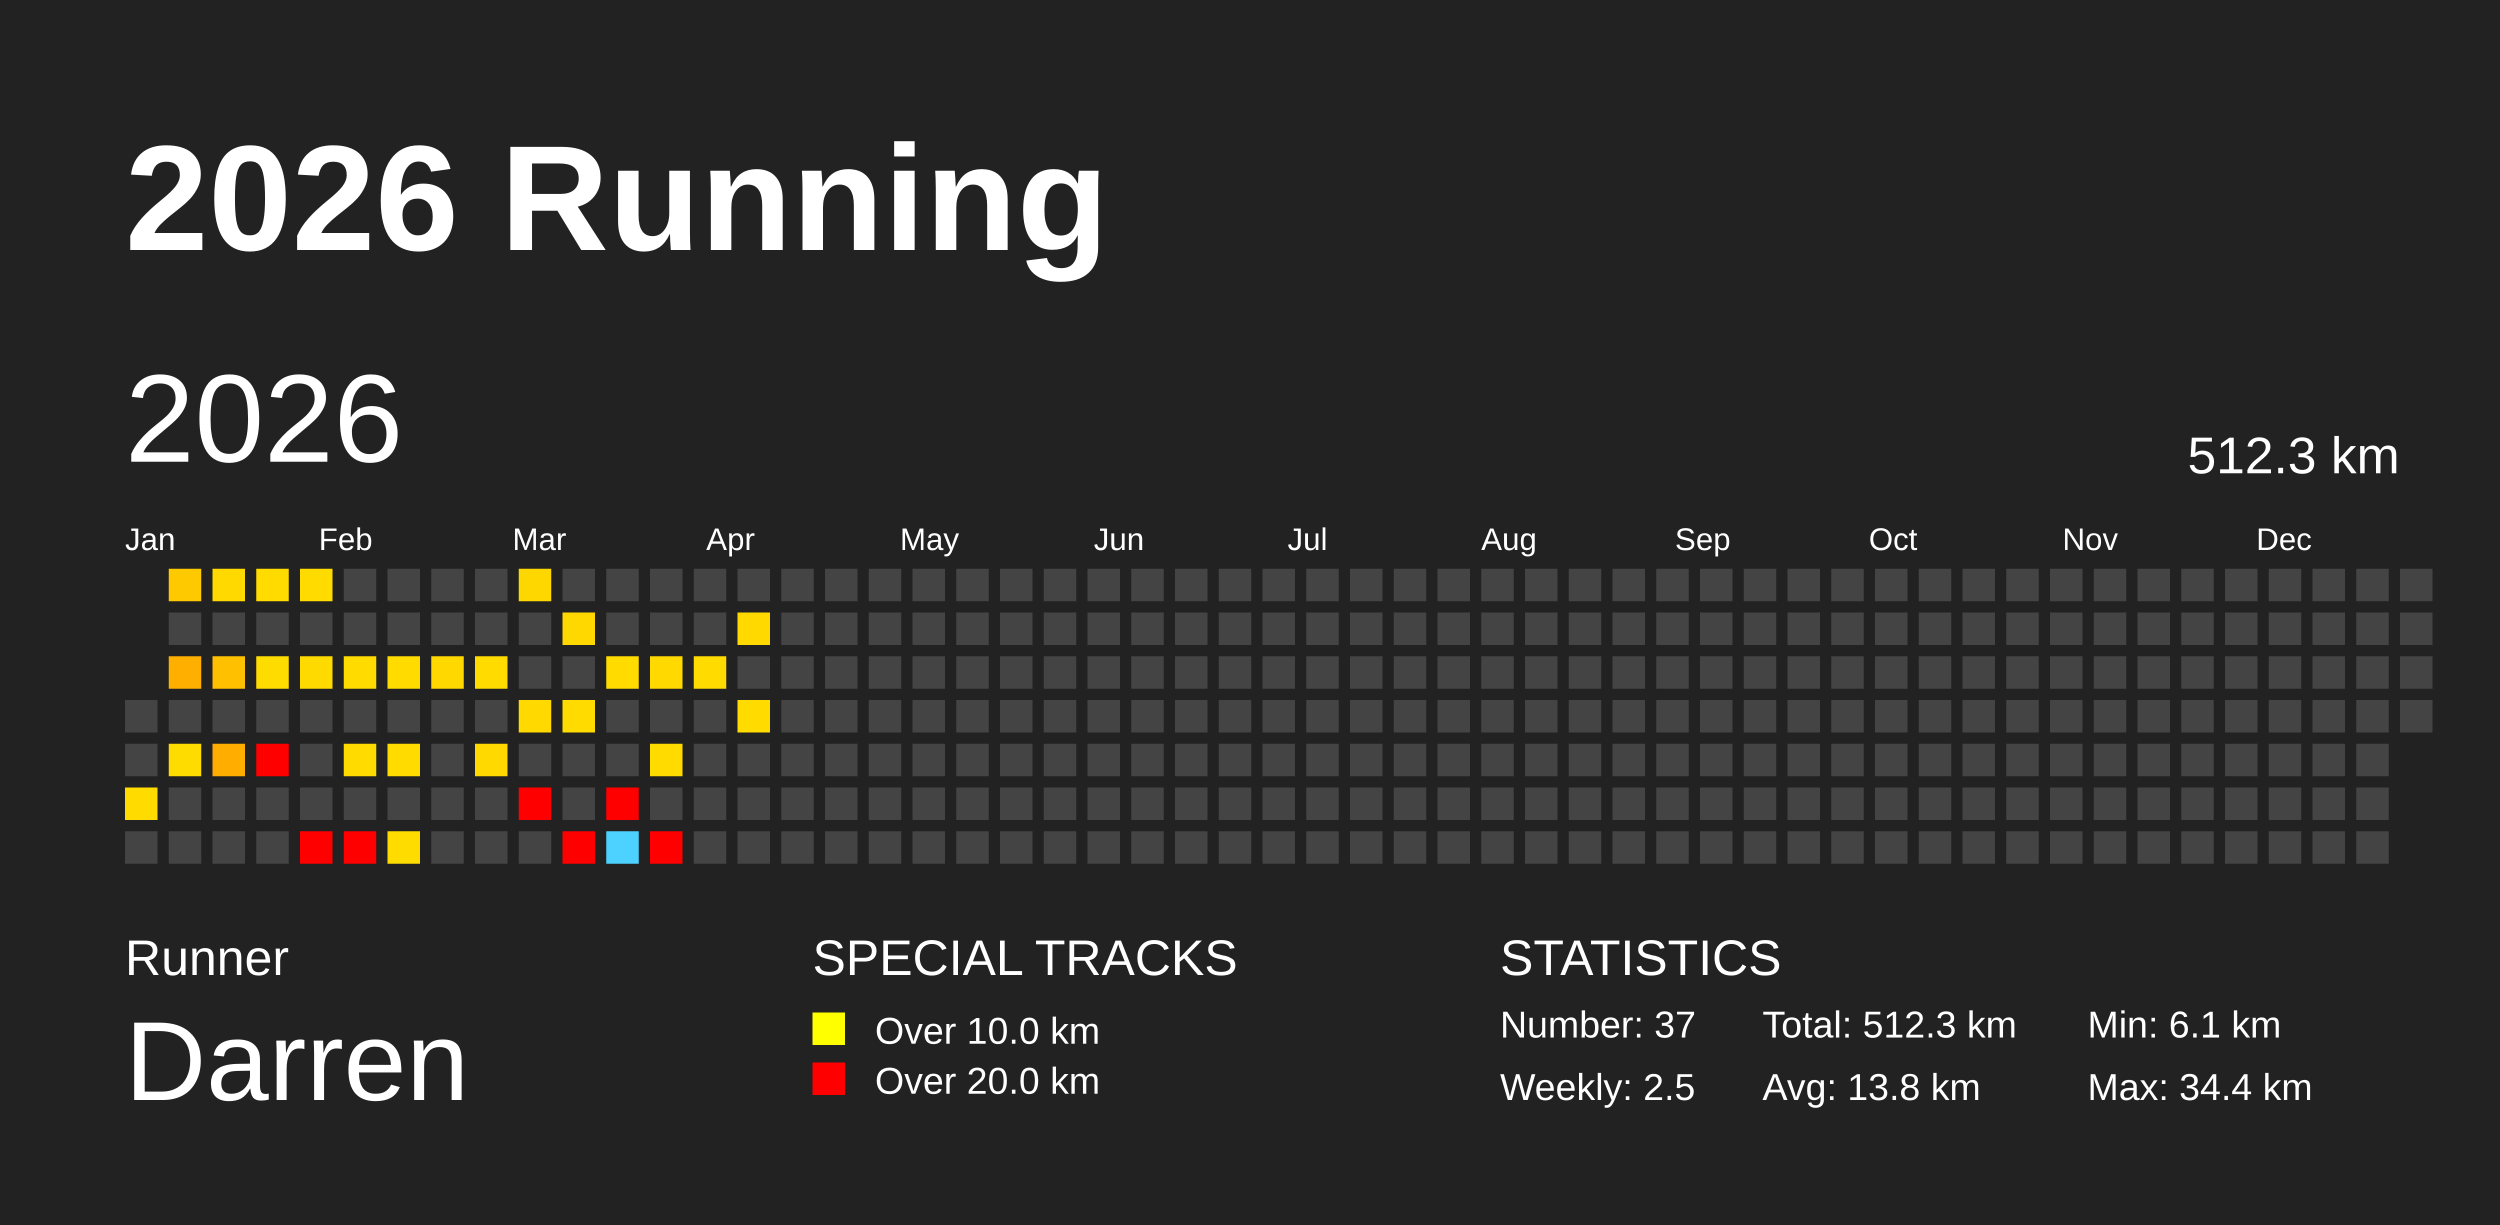
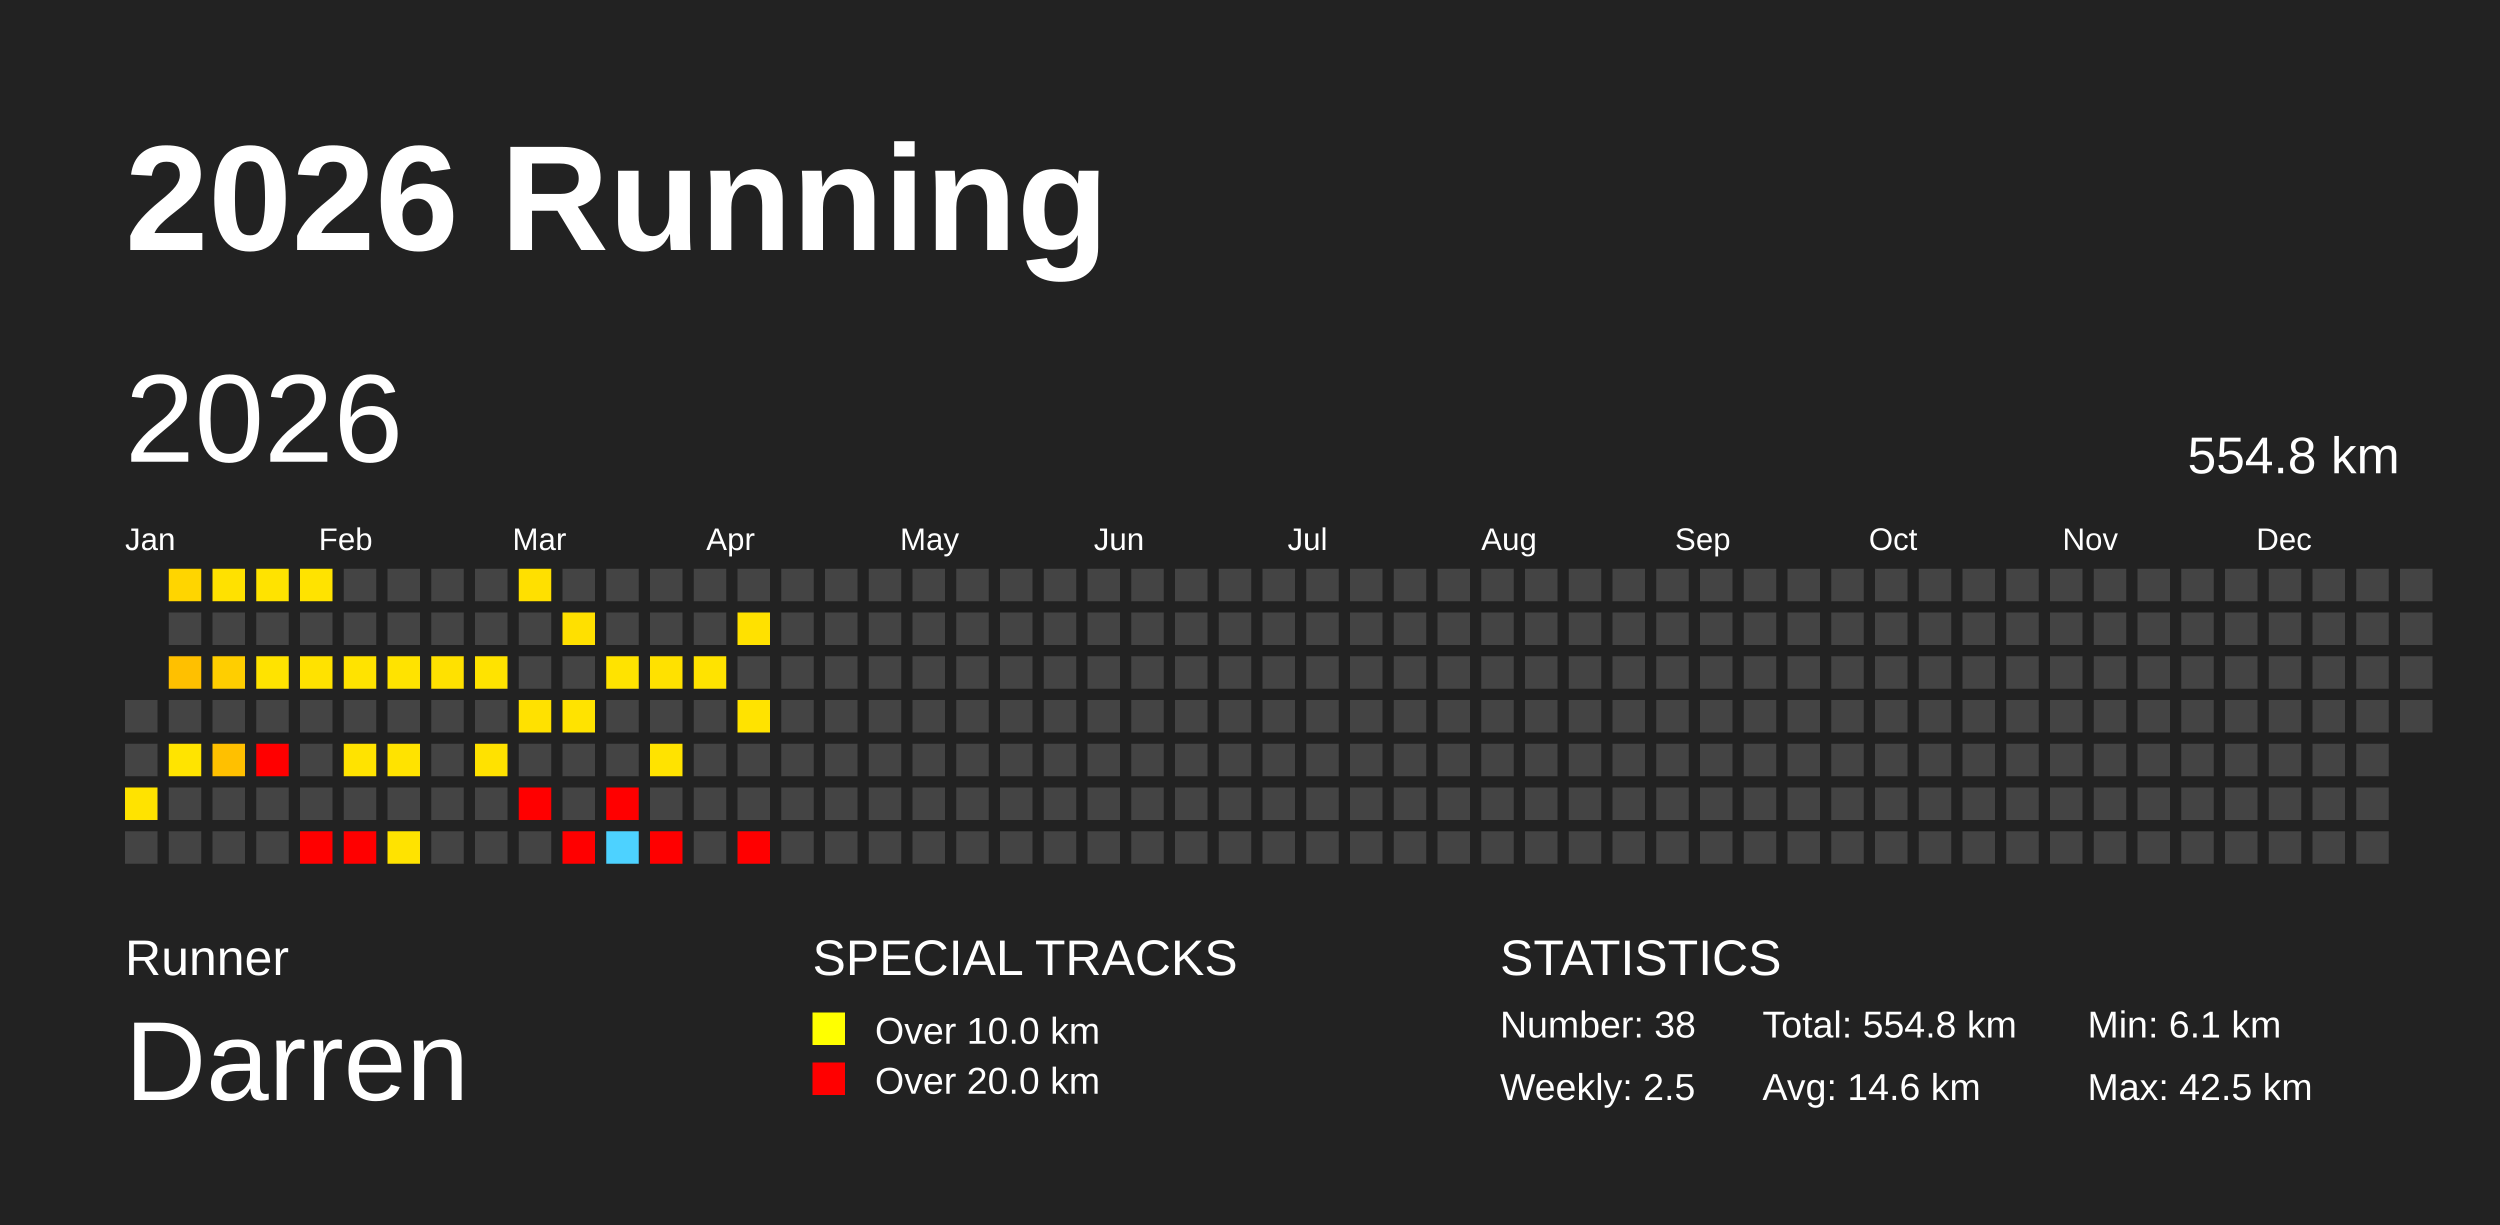
<svg xmlns="http://www.w3.org/2000/svg" baseProfile="full" height="98mm" version="1.1" viewBox="0,0,200,98" width="200mm">
  <defs />
  <rect fill="#222222" height="98" width="200" x="0" y="0" />
  <text fill="#FFFFFF" style="font-size:12px; font-family:Arial; font-weight:bold;" x="10" y="20">2026 Running</text>
  <text fill="#FFFFFF" style="font-size:4px; font-family:Arial" x="10" y="78">Runner</text>
  <text fill="#FFFFFF" style="font-size:9px; font-family:Arial" x="10" y="88">Darren</text>
  <text fill="#FFFFFF" style="font-size:4px; font-family:Arial" x="65" y="78">SPECIAL TRACKS</text>
  <rect fill="yellow" height="2.6" width="2.6" x="65" y="81" />
  <text fill="#FFFFFF" style="font-size:3px; font-family:Arial" x="70" y="83.5">Over 10.0 km</text>
  <rect fill="red" height="2.6" width="2.6" x="65" y="85" />
  <text fill="#FFFFFF" style="font-size:3px; font-family:Arial" x="70" y="87.5">Over 20.0 km</text>
  <text fill="#FFFFFF" style="font-size:4px; font-family:Arial" x="120" y="78">STATISTICS</text>
-   <text fill="#FFFFFF" style="font-size:3px; font-family:Arial" x="120" y="83">Number: 37</text>
+   <text fill="#FFFFFF" style="font-size:3px; font-family:Arial" x="120" y="83">Number: 38</text>
  <text fill="#FFFFFF" style="font-size:3px; font-family:Arial" x="120" y="88">Weekly: 2.5</text>
-   <text fill="#FFFFFF" style="font-size:3px; font-family:Arial" x="141" y="83">Total: 512.3 km</text>
-   <text fill="#FFFFFF" style="font-size:3px; font-family:Arial" x="141" y="88">Avg: 13.8 km</text>
+   <text fill="#FFFFFF" style="font-size:3px; font-family:Arial" x="141" y="83">Total: 554.8 km</text>
+   <text fill="#FFFFFF" style="font-size:3px; font-family:Arial" x="141" y="88">Avg: 14.6 km</text>
  <text fill="#FFFFFF" style="font-size:3px; font-family:Arial" x="167" y="83">Min: 6.1 km</text>
-   <text fill="#FFFFFF" style="font-size:3px; font-family:Arial" x="167" y="88">Max: 34.4 km</text>
+   <text fill="#FFFFFF" style="font-size:3px; font-family:Arial" x="167" y="88">Max: 42.5 km</text>
  <text dominant-baseline="hanging" fill="#FFFFFF" style="font-size:10.0px; font-family:Arial;" x="10" y="30">2026</text>
-   <text dominant-baseline="hanging" fill="#FFFFFF" style="font-size:4.125px; font-family:Arial;" x="175" y="35">512.3 km</text>
+   <text dominant-baseline="hanging" fill="#FFFFFF" style="font-size:4.125px; font-family:Arial;" x="175" y="35">554.8 km</text>
  <text fill="#FFFFFF" style="font-size:2.5px; font-family:Arial" x="10.0" y="44">Jan</text>
  <text fill="#FFFFFF" style="font-size:2.5px; font-family:Arial" x="25.5" y="44">Feb</text>
  <text fill="#FFFFFF" style="font-size:2.5px; font-family:Arial" x="41.0" y="44">Mar</text>
  <text fill="#FFFFFF" style="font-size:2.5px; font-family:Arial" x="56.5" y="44">Apr</text>
  <text fill="#FFFFFF" style="font-size:2.5px; font-family:Arial" x="72.0" y="44">May</text>
  <text fill="#FFFFFF" style="font-size:2.5px; font-family:Arial" x="87.5" y="44">Jun</text>
  <text fill="#FFFFFF" style="font-size:2.5px; font-family:Arial" x="103.0" y="44">Jul</text>
  <text fill="#FFFFFF" style="font-size:2.5px; font-family:Arial" x="118.5" y="44">Aug</text>
  <text fill="#FFFFFF" style="font-size:2.5px; font-family:Arial" x="134.0" y="44">Sep</text>
  <text fill="#FFFFFF" style="font-size:2.5px; font-family:Arial" x="149.5" y="44">Oct</text>
  <text fill="#FFFFFF" style="font-size:2.5px; font-family:Arial" x="165.0" y="44">Nov</text>
  <text fill="#FFFFFF" style="font-size:2.5px; font-family:Arial" x="180.5" y="44">Dec</text>
  <rect fill="#444444" height="2.6" width="2.6" x="10.0" y="56.0" />
  <rect fill="#444444" height="2.6" width="2.6" x="10.0" y="59.5" />
-   <rect fill="#ffdb00" height="2.6" width="2.6" x="10.0" y="63.0" />
+   <rect fill="#ffe300" height="2.6" width="2.6" x="10.0" y="63.0" />
  <rect fill="#444444" height="2.6" width="2.6" x="10.0" y="66.5" />
-   <rect fill="#ffc900" height="2.6" width="2.6" x="13.5" y="45.5" />
+   <rect fill="#ffd500" height="2.6" width="2.6" x="13.5" y="45.5" />
  <rect fill="#444444" height="2.6" width="2.6" x="13.5" y="49.0" />
-   <rect fill="#ffaf00" height="2.6" width="2.6" x="13.5" y="52.5" />
+   <rect fill="#ffc000" height="2.6" width="2.6" x="13.5" y="52.5" />
  <rect fill="#444444" height="2.6" width="2.6" x="13.5" y="56.0" />
-   <rect fill="#ffdc00" height="2.6" width="2.6" x="13.5" y="59.5" />
+   <rect fill="#ffe400" height="2.6" width="2.6" x="13.5" y="59.5" />
  <rect fill="#444444" height="2.6" width="2.6" x="13.5" y="63.0" />
  <rect fill="#444444" height="2.6" width="2.6" x="13.5" y="66.5" />
-   <rect fill="#ffd900" height="2.6" width="2.6" x="17.0" y="45.5" />
+   <rect fill="#ffe100" height="2.6" width="2.6" x="17.0" y="45.5" />
  <rect fill="#444444" height="2.6" width="2.6" x="17.0" y="49.0" />
-   <rect fill="#ffc000" height="2.6" width="2.6" x="17.0" y="52.5" />
+   <rect fill="#ffce00" height="2.6" width="2.6" x="17.0" y="52.5" />
  <rect fill="#444444" height="2.6" width="2.6" x="17.0" y="56.0" />
-   <rect fill="#ffae00" height="2.6" width="2.6" x="17.0" y="59.5" />
+   <rect fill="#ffc000" height="2.6" width="2.6" x="17.0" y="59.5" />
  <rect fill="#444444" height="2.6" width="2.6" x="17.0" y="63.0" />
  <rect fill="#444444" height="2.6" width="2.6" x="17.0" y="66.5" />
-   <rect fill="#ffdb00" height="2.6" width="2.6" x="20.5" y="45.5" />
+   <rect fill="#ffe300" height="2.6" width="2.6" x="20.5" y="45.5" />
  <rect fill="#444444" height="2.6" width="2.6" x="20.5" y="49.0" />
-   <rect fill="#ffdc00" height="2.6" width="2.6" x="20.5" y="52.5" />
+   <rect fill="#ffe300" height="2.6" width="2.6" x="20.5" y="52.5" />
  <rect fill="#444444" height="2.6" width="2.6" x="20.5" y="56.0" />
  <rect fill="red" height="2.6" width="2.6" x="20.5" y="59.5" />
  <rect fill="#444444" height="2.6" width="2.6" x="20.5" y="63.0" />
  <rect fill="#444444" height="2.6" width="2.6" x="20.5" y="66.5" />
-   <rect fill="#ffdb00" height="2.6" width="2.6" x="24.0" y="45.5" />
+   <rect fill="#ffe300" height="2.6" width="2.6" x="24.0" y="45.5" />
  <rect fill="#444444" height="2.6" width="2.6" x="24.0" y="49.0" />
-   <rect fill="#ffda00" height="2.6" width="2.6" x="24.0" y="52.5" />
+   <rect fill="#ffe200" height="2.6" width="2.6" x="24.0" y="52.5" />
  <rect fill="#444444" height="2.6" width="2.6" x="24.0" y="56.0" />
  <rect fill="#444444" height="2.6" width="2.6" x="24.0" y="59.5" />
  <rect fill="#444444" height="2.6" width="2.6" x="24.0" y="63.0" />
  <rect fill="red" height="2.6" width="2.6" x="24.0" y="66.5" />
  <rect fill="#444444" height="2.6" width="2.6" x="27.5" y="45.5" />
  <rect fill="#444444" height="2.6" width="2.6" x="27.5" y="49.0" />
-   <rect fill="#ffdb00" height="2.6" width="2.6" x="27.5" y="52.5" />
+   <rect fill="#ffe300" height="2.6" width="2.6" x="27.5" y="52.5" />
  <rect fill="#444444" height="2.6" width="2.6" x="27.5" y="56.0" />
-   <rect fill="#ffdb00" height="2.6" width="2.6" x="27.5" y="59.5" />
+   <rect fill="#ffe300" height="2.6" width="2.6" x="27.5" y="59.5" />
  <rect fill="#444444" height="2.6" width="2.6" x="27.5" y="63.0" />
  <rect fill="red" height="2.6" width="2.6" x="27.5" y="66.5" />
  <rect fill="#444444" height="2.6" width="2.6" x="31.0" y="45.5" />
  <rect fill="#444444" height="2.6" width="2.6" x="31.0" y="49.0" />
-   <rect fill="#ffdb00" height="2.6" width="2.6" x="31.0" y="52.5" />
+   <rect fill="#ffe300" height="2.6" width="2.6" x="31.0" y="52.5" />
  <rect fill="#444444" height="2.6" width="2.6" x="31.0" y="56.0" />
-   <rect fill="#ffdb00" height="2.6" width="2.6" x="31.0" y="59.5" />
+   <rect fill="#ffe300" height="2.6" width="2.6" x="31.0" y="59.5" />
  <rect fill="#444444" height="2.6" width="2.6" x="31.0" y="63.0" />
-   <rect fill="#ffdc00" height="2.6" width="2.6" x="31.0" y="66.5" />
+   <rect fill="#ffe300" height="2.6" width="2.6" x="31.0" y="66.5" />
  <rect fill="#444444" height="2.6" width="2.6" x="34.5" y="45.5" />
  <rect fill="#444444" height="2.6" width="2.6" x="34.5" y="49.0" />
-   <rect fill="#ffd800" height="2.6" width="2.6" x="34.5" y="52.5" />
+   <rect fill="#ffe100" height="2.6" width="2.6" x="34.5" y="52.5" />
  <rect fill="#444444" height="2.6" width="2.6" x="34.5" y="56.0" />
  <rect fill="#444444" height="2.6" width="2.6" x="34.5" y="59.5" />
  <rect fill="#444444" height="2.6" width="2.6" x="34.5" y="63.0" />
  <rect fill="#444444" height="2.6" width="2.6" x="34.5" y="66.5" />
  <rect fill="#444444" height="2.6" width="2.6" x="38.0" y="45.5" />
  <rect fill="#444444" height="2.6" width="2.6" x="38.0" y="49.0" />
-   <rect fill="#ffdb00" height="2.6" width="2.6" x="38.0" y="52.5" />
+   <rect fill="#ffe300" height="2.6" width="2.6" x="38.0" y="52.5" />
  <rect fill="#444444" height="2.6" width="2.6" x="38.0" y="56.0" />
-   <rect fill="#ffd900" height="2.6" width="2.6" x="38.0" y="59.5" />
+   <rect fill="#ffe200" height="2.6" width="2.6" x="38.0" y="59.5" />
  <rect fill="#444444" height="2.6" width="2.6" x="38.0" y="63.0" />
  <rect fill="#444444" height="2.6" width="2.6" x="38.0" y="66.5" />
-   <rect fill="#ffd700" height="2.6" width="2.6" x="41.5" y="45.5" />
+   <rect fill="#ffe000" height="2.6" width="2.6" x="41.5" y="45.5" />
  <rect fill="#444444" height="2.6" width="2.6" x="41.5" y="49.0" />
  <rect fill="#444444" height="2.6" width="2.6" x="41.5" y="52.5" />
-   <rect fill="#ffd900" height="2.6" width="2.6" x="41.5" y="56.0" />
+   <rect fill="#ffe100" height="2.6" width="2.6" x="41.5" y="56.0" />
  <rect fill="#444444" height="2.6" width="2.6" x="41.5" y="59.5" />
  <rect fill="red" height="2.6" width="2.6" x="41.5" y="63.0" />
  <rect fill="#444444" height="2.6" width="2.6" x="41.5" y="66.5" />
  <rect fill="#444444" height="2.6" width="2.6" x="45.0" y="45.5" />
-   <rect fill="#ffd800" height="2.6" width="2.6" x="45.0" y="49.0" />
+   <rect fill="#ffe000" height="2.6" width="2.6" x="45.0" y="49.0" />
  <rect fill="#444444" height="2.6" width="2.6" x="45.0" y="52.5" />
-   <rect fill="#ffdb00" height="2.6" width="2.6" x="45.0" y="56.0" />
+   <rect fill="#ffe300" height="2.6" width="2.6" x="45.0" y="56.0" />
  <rect fill="#444444" height="2.6" width="2.6" x="45.0" y="59.5" />
  <rect fill="#444444" height="2.6" width="2.6" x="45.0" y="63.0" />
  <rect fill="red" height="2.6" width="2.6" x="45.0" y="66.5" />
  <rect fill="#444444" height="2.6" width="2.6" x="48.5" y="45.5" />
  <rect fill="#444444" height="2.6" width="2.6" x="48.5" y="49.0" />
-   <rect fill="#ffdb00" height="2.6" width="2.6" x="48.5" y="52.5" />
+   <rect fill="#ffe300" height="2.6" width="2.6" x="48.5" y="52.5" />
  <rect fill="#444444" height="2.6" width="2.6" x="48.5" y="56.0" />
  <rect fill="#444444" height="2.6" width="2.6" x="48.5" y="59.5" />
  <rect fill="red" height="2.6" width="2.6" x="48.5" y="63.0" />
  <rect fill="#4dd2ff" height="2.6" width="2.6" x="48.5" y="66.5" />
  <rect fill="#444444" height="2.6" width="2.6" x="52.0" y="45.5" />
  <rect fill="#444444" height="2.6" width="2.6" x="52.0" y="49.0" />
-   <rect fill="#ffd900" height="2.6" width="2.6" x="52.0" y="52.5" />
+   <rect fill="#ffe100" height="2.6" width="2.6" x="52.0" y="52.5" />
  <rect fill="#444444" height="2.6" width="2.6" x="52.0" y="56.0" />
-   <rect fill="#ffdb00" height="2.6" width="2.6" x="52.0" y="59.5" />
+   <rect fill="#ffe300" height="2.6" width="2.6" x="52.0" y="59.5" />
  <rect fill="#444444" height="2.6" width="2.6" x="52.0" y="63.0" />
  <rect fill="red" height="2.6" width="2.6" x="52.0" y="66.5" />
  <rect fill="#444444" height="2.6" width="2.6" x="55.5" y="45.5" />
  <rect fill="#444444" height="2.6" width="2.6" x="55.5" y="49.0" />
-   <rect fill="#ffdb00" height="2.6" width="2.6" x="55.5" y="52.5" />
+   <rect fill="#ffe300" height="2.6" width="2.6" x="55.5" y="52.5" />
  <rect fill="#444444" height="2.6" width="2.6" x="55.5" y="56.0" />
  <rect fill="#444444" height="2.6" width="2.6" x="55.5" y="59.5" />
  <rect fill="#444444" height="2.6" width="2.6" x="55.5" y="63.0" />
  <rect fill="#444444" height="2.6" width="2.6" x="55.5" y="66.5" />
  <rect fill="#444444" height="2.6" width="2.6" x="59.0" y="45.5" />
-   <rect fill="#ffd900" height="2.6" width="2.6" x="59.0" y="49.0" />
+   <rect fill="#ffe100" height="2.6" width="2.6" x="59.0" y="49.0" />
  <rect fill="#444444" height="2.6" width="2.6" x="59.0" y="52.5" />
-   <rect fill="#ffdb00" height="2.6" width="2.6" x="59.0" y="56.0" />
+   <rect fill="#ffe300" height="2.6" width="2.6" x="59.0" y="56.0" />
  <rect fill="#444444" height="2.6" width="2.6" x="59.0" y="59.5" />
  <rect fill="#444444" height="2.6" width="2.6" x="59.0" y="63.0" />
-   <rect fill="#444444" height="2.6" width="2.6" x="59.0" y="66.5" />
+   <rect fill="red" height="2.6" width="2.6" x="59.0" y="66.5" />
  <rect fill="#444444" height="2.6" width="2.6" x="62.5" y="45.5" />
  <rect fill="#444444" height="2.6" width="2.6" x="62.5" y="49.0" />
  <rect fill="#444444" height="2.6" width="2.6" x="62.5" y="52.5" />
  <rect fill="#444444" height="2.6" width="2.6" x="62.5" y="56.0" />
  <rect fill="#444444" height="2.6" width="2.6" x="62.5" y="59.5" />
  <rect fill="#444444" height="2.6" width="2.6" x="62.5" y="63.0" />
  <rect fill="#444444" height="2.6" width="2.6" x="62.5" y="66.5" />
  <rect fill="#444444" height="2.6" width="2.6" x="66.0" y="45.5" />
  <rect fill="#444444" height="2.6" width="2.6" x="66.0" y="49.0" />
  <rect fill="#444444" height="2.6" width="2.6" x="66.0" y="52.5" />
  <rect fill="#444444" height="2.6" width="2.6" x="66.0" y="56.0" />
  <rect fill="#444444" height="2.6" width="2.6" x="66.0" y="59.5" />
  <rect fill="#444444" height="2.6" width="2.6" x="66.0" y="63.0" />
  <rect fill="#444444" height="2.6" width="2.6" x="66.0" y="66.5" />
  <rect fill="#444444" height="2.6" width="2.6" x="69.5" y="45.5" />
  <rect fill="#444444" height="2.6" width="2.6" x="69.5" y="49.0" />
  <rect fill="#444444" height="2.6" width="2.6" x="69.5" y="52.5" />
  <rect fill="#444444" height="2.6" width="2.6" x="69.5" y="56.0" />
  <rect fill="#444444" height="2.6" width="2.6" x="69.5" y="59.5" />
  <rect fill="#444444" height="2.6" width="2.6" x="69.5" y="63.0" />
  <rect fill="#444444" height="2.6" width="2.6" x="69.5" y="66.5" />
  <rect fill="#444444" height="2.6" width="2.6" x="73.0" y="45.5" />
  <rect fill="#444444" height="2.6" width="2.6" x="73.0" y="49.0" />
  <rect fill="#444444" height="2.6" width="2.6" x="73.0" y="52.5" />
  <rect fill="#444444" height="2.6" width="2.6" x="73.0" y="56.0" />
  <rect fill="#444444" height="2.6" width="2.6" x="73.0" y="59.5" />
  <rect fill="#444444" height="2.6" width="2.6" x="73.0" y="63.0" />
  <rect fill="#444444" height="2.6" width="2.6" x="73.0" y="66.5" />
  <rect fill="#444444" height="2.6" width="2.6" x="76.5" y="45.5" />
  <rect fill="#444444" height="2.6" width="2.6" x="76.5" y="49.0" />
  <rect fill="#444444" height="2.6" width="2.6" x="76.5" y="52.5" />
  <rect fill="#444444" height="2.6" width="2.6" x="76.5" y="56.0" />
  <rect fill="#444444" height="2.6" width="2.6" x="76.5" y="59.5" />
  <rect fill="#444444" height="2.6" width="2.6" x="76.5" y="63.0" />
  <rect fill="#444444" height="2.6" width="2.6" x="76.5" y="66.5" />
  <rect fill="#444444" height="2.6" width="2.6" x="80.0" y="45.5" />
  <rect fill="#444444" height="2.6" width="2.6" x="80.0" y="49.0" />
  <rect fill="#444444" height="2.6" width="2.6" x="80.0" y="52.5" />
  <rect fill="#444444" height="2.6" width="2.6" x="80.0" y="56.0" />
  <rect fill="#444444" height="2.6" width="2.6" x="80.0" y="59.5" />
  <rect fill="#444444" height="2.6" width="2.6" x="80.0" y="63.0" />
  <rect fill="#444444" height="2.6" width="2.6" x="80.0" y="66.5" />
  <rect fill="#444444" height="2.6" width="2.6" x="83.5" y="45.5" />
  <rect fill="#444444" height="2.6" width="2.6" x="83.5" y="49.0" />
  <rect fill="#444444" height="2.6" width="2.6" x="83.5" y="52.5" />
  <rect fill="#444444" height="2.6" width="2.6" x="83.5" y="56.0" />
  <rect fill="#444444" height="2.6" width="2.6" x="83.5" y="59.5" />
  <rect fill="#444444" height="2.6" width="2.6" x="83.5" y="63.0" />
  <rect fill="#444444" height="2.6" width="2.6" x="83.5" y="66.5" />
  <rect fill="#444444" height="2.6" width="2.6" x="87.0" y="45.5" />
  <rect fill="#444444" height="2.6" width="2.6" x="87.0" y="49.0" />
  <rect fill="#444444" height="2.6" width="2.6" x="87.0" y="52.5" />
  <rect fill="#444444" height="2.6" width="2.6" x="87.0" y="56.0" />
  <rect fill="#444444" height="2.6" width="2.6" x="87.0" y="59.5" />
  <rect fill="#444444" height="2.6" width="2.6" x="87.0" y="63.0" />
  <rect fill="#444444" height="2.6" width="2.6" x="87.0" y="66.5" />
  <rect fill="#444444" height="2.6" width="2.6" x="90.5" y="45.5" />
  <rect fill="#444444" height="2.6" width="2.6" x="90.5" y="49.0" />
  <rect fill="#444444" height="2.6" width="2.6" x="90.5" y="52.5" />
  <rect fill="#444444" height="2.6" width="2.6" x="90.5" y="56.0" />
  <rect fill="#444444" height="2.6" width="2.6" x="90.5" y="59.5" />
  <rect fill="#444444" height="2.6" width="2.6" x="90.5" y="63.0" />
  <rect fill="#444444" height="2.6" width="2.6" x="90.5" y="66.5" />
  <rect fill="#444444" height="2.6" width="2.6" x="94.0" y="45.5" />
  <rect fill="#444444" height="2.6" width="2.6" x="94.0" y="49.0" />
  <rect fill="#444444" height="2.6" width="2.6" x="94.0" y="52.5" />
  <rect fill="#444444" height="2.6" width="2.6" x="94.0" y="56.0" />
  <rect fill="#444444" height="2.6" width="2.6" x="94.0" y="59.5" />
  <rect fill="#444444" height="2.6" width="2.6" x="94.0" y="63.0" />
  <rect fill="#444444" height="2.6" width="2.6" x="94.0" y="66.5" />
  <rect fill="#444444" height="2.6" width="2.6" x="97.5" y="45.5" />
  <rect fill="#444444" height="2.6" width="2.6" x="97.5" y="49.0" />
  <rect fill="#444444" height="2.6" width="2.6" x="97.5" y="52.5" />
  <rect fill="#444444" height="2.6" width="2.6" x="97.5" y="56.0" />
  <rect fill="#444444" height="2.6" width="2.6" x="97.5" y="59.5" />
  <rect fill="#444444" height="2.6" width="2.6" x="97.5" y="63.0" />
  <rect fill="#444444" height="2.6" width="2.6" x="97.5" y="66.5" />
  <rect fill="#444444" height="2.6" width="2.6" x="101.0" y="45.5" />
  <rect fill="#444444" height="2.6" width="2.6" x="101.0" y="49.0" />
  <rect fill="#444444" height="2.6" width="2.6" x="101.0" y="52.5" />
  <rect fill="#444444" height="2.6" width="2.6" x="101.0" y="56.0" />
  <rect fill="#444444" height="2.6" width="2.6" x="101.0" y="59.5" />
  <rect fill="#444444" height="2.6" width="2.6" x="101.0" y="63.0" />
  <rect fill="#444444" height="2.6" width="2.6" x="101.0" y="66.5" />
  <rect fill="#444444" height="2.6" width="2.6" x="104.5" y="45.5" />
  <rect fill="#444444" height="2.6" width="2.6" x="104.5" y="49.0" />
  <rect fill="#444444" height="2.6" width="2.6" x="104.5" y="52.5" />
  <rect fill="#444444" height="2.6" width="2.6" x="104.5" y="56.0" />
  <rect fill="#444444" height="2.6" width="2.6" x="104.5" y="59.5" />
  <rect fill="#444444" height="2.6" width="2.6" x="104.5" y="63.0" />
  <rect fill="#444444" height="2.6" width="2.6" x="104.5" y="66.5" />
  <rect fill="#444444" height="2.6" width="2.6" x="108.0" y="45.5" />
  <rect fill="#444444" height="2.6" width="2.6" x="108.0" y="49.0" />
  <rect fill="#444444" height="2.6" width="2.6" x="108.0" y="52.5" />
  <rect fill="#444444" height="2.6" width="2.6" x="108.0" y="56.0" />
  <rect fill="#444444" height="2.6" width="2.6" x="108.0" y="59.5" />
  <rect fill="#444444" height="2.6" width="2.6" x="108.0" y="63.0" />
  <rect fill="#444444" height="2.6" width="2.6" x="108.0" y="66.5" />
  <rect fill="#444444" height="2.6" width="2.6" x="111.5" y="45.5" />
  <rect fill="#444444" height="2.6" width="2.6" x="111.5" y="49.0" />
  <rect fill="#444444" height="2.6" width="2.6" x="111.5" y="52.5" />
  <rect fill="#444444" height="2.6" width="2.6" x="111.5" y="56.0" />
  <rect fill="#444444" height="2.6" width="2.6" x="111.5" y="59.5" />
  <rect fill="#444444" height="2.6" width="2.6" x="111.5" y="63.0" />
  <rect fill="#444444" height="2.6" width="2.6" x="111.5" y="66.5" />
  <rect fill="#444444" height="2.6" width="2.6" x="115.0" y="45.5" />
  <rect fill="#444444" height="2.6" width="2.6" x="115.0" y="49.0" />
  <rect fill="#444444" height="2.6" width="2.6" x="115.0" y="52.5" />
  <rect fill="#444444" height="2.6" width="2.6" x="115.0" y="56.0" />
  <rect fill="#444444" height="2.6" width="2.6" x="115.0" y="59.5" />
  <rect fill="#444444" height="2.6" width="2.6" x="115.0" y="63.0" />
  <rect fill="#444444" height="2.6" width="2.6" x="115.0" y="66.5" />
  <rect fill="#444444" height="2.6" width="2.6" x="118.5" y="45.5" />
  <rect fill="#444444" height="2.6" width="2.6" x="118.5" y="49.0" />
  <rect fill="#444444" height="2.6" width="2.6" x="118.5" y="52.5" />
  <rect fill="#444444" height="2.6" width="2.6" x="118.5" y="56.0" />
  <rect fill="#444444" height="2.6" width="2.6" x="118.5" y="59.5" />
  <rect fill="#444444" height="2.6" width="2.6" x="118.5" y="63.0" />
  <rect fill="#444444" height="2.6" width="2.6" x="118.5" y="66.5" />
  <rect fill="#444444" height="2.6" width="2.6" x="122.0" y="45.5" />
  <rect fill="#444444" height="2.6" width="2.6" x="122.0" y="49.0" />
  <rect fill="#444444" height="2.6" width="2.6" x="122.0" y="52.5" />
  <rect fill="#444444" height="2.6" width="2.6" x="122.0" y="56.0" />
  <rect fill="#444444" height="2.6" width="2.6" x="122.0" y="59.5" />
  <rect fill="#444444" height="2.6" width="2.6" x="122.0" y="63.0" />
  <rect fill="#444444" height="2.6" width="2.6" x="122.0" y="66.5" />
  <rect fill="#444444" height="2.6" width="2.6" x="125.5" y="45.5" />
  <rect fill="#444444" height="2.6" width="2.6" x="125.5" y="49.0" />
  <rect fill="#444444" height="2.6" width="2.6" x="125.5" y="52.5" />
  <rect fill="#444444" height="2.6" width="2.6" x="125.5" y="56.0" />
  <rect fill="#444444" height="2.6" width="2.6" x="125.5" y="59.5" />
  <rect fill="#444444" height="2.6" width="2.6" x="125.5" y="63.0" />
  <rect fill="#444444" height="2.6" width="2.6" x="125.5" y="66.5" />
  <rect fill="#444444" height="2.6" width="2.6" x="129.0" y="45.5" />
  <rect fill="#444444" height="2.6" width="2.6" x="129.0" y="49.0" />
  <rect fill="#444444" height="2.6" width="2.6" x="129.0" y="52.5" />
  <rect fill="#444444" height="2.6" width="2.6" x="129.0" y="56.0" />
  <rect fill="#444444" height="2.6" width="2.6" x="129.0" y="59.5" />
  <rect fill="#444444" height="2.6" width="2.6" x="129.0" y="63.0" />
  <rect fill="#444444" height="2.6" width="2.6" x="129.0" y="66.5" />
  <rect fill="#444444" height="2.6" width="2.6" x="132.5" y="45.5" />
  <rect fill="#444444" height="2.6" width="2.6" x="132.5" y="49.0" />
  <rect fill="#444444" height="2.6" width="2.6" x="132.5" y="52.5" />
  <rect fill="#444444" height="2.6" width="2.6" x="132.5" y="56.0" />
  <rect fill="#444444" height="2.6" width="2.6" x="132.5" y="59.5" />
  <rect fill="#444444" height="2.6" width="2.6" x="132.5" y="63.0" />
  <rect fill="#444444" height="2.6" width="2.6" x="132.5" y="66.5" />
  <rect fill="#444444" height="2.6" width="2.6" x="136.0" y="45.5" />
  <rect fill="#444444" height="2.6" width="2.6" x="136.0" y="49.0" />
  <rect fill="#444444" height="2.6" width="2.6" x="136.0" y="52.5" />
  <rect fill="#444444" height="2.6" width="2.6" x="136.0" y="56.0" />
  <rect fill="#444444" height="2.6" width="2.6" x="136.0" y="59.5" />
  <rect fill="#444444" height="2.6" width="2.6" x="136.0" y="63.0" />
  <rect fill="#444444" height="2.6" width="2.6" x="136.0" y="66.5" />
  <rect fill="#444444" height="2.6" width="2.6" x="139.5" y="45.5" />
  <rect fill="#444444" height="2.6" width="2.6" x="139.5" y="49.0" />
  <rect fill="#444444" height="2.6" width="2.6" x="139.5" y="52.5" />
  <rect fill="#444444" height="2.6" width="2.6" x="139.5" y="56.0" />
  <rect fill="#444444" height="2.6" width="2.6" x="139.5" y="59.5" />
  <rect fill="#444444" height="2.6" width="2.6" x="139.5" y="63.0" />
  <rect fill="#444444" height="2.6" width="2.6" x="139.5" y="66.5" />
  <rect fill="#444444" height="2.6" width="2.6" x="143.0" y="45.5" />
  <rect fill="#444444" height="2.6" width="2.6" x="143.0" y="49.0" />
  <rect fill="#444444" height="2.6" width="2.6" x="143.0" y="52.5" />
  <rect fill="#444444" height="2.6" width="2.6" x="143.0" y="56.0" />
  <rect fill="#444444" height="2.6" width="2.6" x="143.0" y="59.5" />
  <rect fill="#444444" height="2.6" width="2.6" x="143.0" y="63.0" />
  <rect fill="#444444" height="2.6" width="2.6" x="143.0" y="66.5" />
  <rect fill="#444444" height="2.6" width="2.6" x="146.5" y="45.5" />
  <rect fill="#444444" height="2.6" width="2.6" x="146.5" y="49.0" />
  <rect fill="#444444" height="2.6" width="2.6" x="146.5" y="52.5" />
  <rect fill="#444444" height="2.6" width="2.6" x="146.5" y="56.0" />
  <rect fill="#444444" height="2.6" width="2.6" x="146.5" y="59.5" />
  <rect fill="#444444" height="2.6" width="2.6" x="146.5" y="63.0" />
  <rect fill="#444444" height="2.6" width="2.6" x="146.5" y="66.5" />
  <rect fill="#444444" height="2.6" width="2.6" x="150.0" y="45.5" />
  <rect fill="#444444" height="2.6" width="2.6" x="150.0" y="49.0" />
  <rect fill="#444444" height="2.6" width="2.6" x="150.0" y="52.5" />
  <rect fill="#444444" height="2.6" width="2.6" x="150.0" y="56.0" />
  <rect fill="#444444" height="2.6" width="2.6" x="150.0" y="59.5" />
  <rect fill="#444444" height="2.6" width="2.6" x="150.0" y="63.0" />
  <rect fill="#444444" height="2.6" width="2.6" x="150.0" y="66.5" />
  <rect fill="#444444" height="2.6" width="2.6" x="153.5" y="45.5" />
  <rect fill="#444444" height="2.6" width="2.6" x="153.5" y="49.0" />
  <rect fill="#444444" height="2.6" width="2.6" x="153.5" y="52.5" />
  <rect fill="#444444" height="2.6" width="2.6" x="153.5" y="56.0" />
  <rect fill="#444444" height="2.6" width="2.6" x="153.5" y="59.5" />
  <rect fill="#444444" height="2.6" width="2.6" x="153.5" y="63.0" />
  <rect fill="#444444" height="2.6" width="2.6" x="153.5" y="66.5" />
  <rect fill="#444444" height="2.6" width="2.6" x="157.0" y="45.5" />
  <rect fill="#444444" height="2.6" width="2.6" x="157.0" y="49.0" />
  <rect fill="#444444" height="2.6" width="2.6" x="157.0" y="52.5" />
  <rect fill="#444444" height="2.6" width="2.6" x="157.0" y="56.0" />
  <rect fill="#444444" height="2.6" width="2.6" x="157.0" y="59.5" />
  <rect fill="#444444" height="2.6" width="2.6" x="157.0" y="63.0" />
  <rect fill="#444444" height="2.6" width="2.6" x="157.0" y="66.5" />
  <rect fill="#444444" height="2.6" width="2.6" x="160.5" y="45.5" />
  <rect fill="#444444" height="2.6" width="2.6" x="160.5" y="49.0" />
  <rect fill="#444444" height="2.6" width="2.6" x="160.5" y="52.5" />
  <rect fill="#444444" height="2.6" width="2.6" x="160.5" y="56.0" />
  <rect fill="#444444" height="2.6" width="2.6" x="160.5" y="59.5" />
  <rect fill="#444444" height="2.6" width="2.6" x="160.5" y="63.0" />
  <rect fill="#444444" height="2.6" width="2.6" x="160.5" y="66.5" />
  <rect fill="#444444" height="2.6" width="2.6" x="164.0" y="45.5" />
  <rect fill="#444444" height="2.6" width="2.6" x="164.0" y="49.0" />
  <rect fill="#444444" height="2.6" width="2.6" x="164.0" y="52.5" />
  <rect fill="#444444" height="2.6" width="2.6" x="164.0" y="56.0" />
  <rect fill="#444444" height="2.6" width="2.6" x="164.0" y="59.5" />
  <rect fill="#444444" height="2.6" width="2.6" x="164.0" y="63.0" />
  <rect fill="#444444" height="2.6" width="2.6" x="164.0" y="66.5" />
  <rect fill="#444444" height="2.6" width="2.6" x="167.5" y="45.5" />
  <rect fill="#444444" height="2.6" width="2.6" x="167.5" y="49.0" />
  <rect fill="#444444" height="2.6" width="2.6" x="167.5" y="52.5" />
  <rect fill="#444444" height="2.6" width="2.6" x="167.5" y="56.0" />
  <rect fill="#444444" height="2.6" width="2.6" x="167.5" y="59.5" />
  <rect fill="#444444" height="2.6" width="2.6" x="167.5" y="63.0" />
  <rect fill="#444444" height="2.6" width="2.6" x="167.5" y="66.5" />
  <rect fill="#444444" height="2.6" width="2.6" x="171.0" y="45.5" />
  <rect fill="#444444" height="2.6" width="2.6" x="171.0" y="49.0" />
  <rect fill="#444444" height="2.6" width="2.6" x="171.0" y="52.5" />
  <rect fill="#444444" height="2.6" width="2.6" x="171.0" y="56.0" />
  <rect fill="#444444" height="2.6" width="2.6" x="171.0" y="59.5" />
  <rect fill="#444444" height="2.6" width="2.6" x="171.0" y="63.0" />
  <rect fill="#444444" height="2.6" width="2.6" x="171.0" y="66.5" />
  <rect fill="#444444" height="2.6" width="2.6" x="174.5" y="45.5" />
  <rect fill="#444444" height="2.6" width="2.6" x="174.5" y="49.0" />
  <rect fill="#444444" height="2.6" width="2.6" x="174.5" y="52.5" />
  <rect fill="#444444" height="2.6" width="2.6" x="174.5" y="56.0" />
  <rect fill="#444444" height="2.6" width="2.6" x="174.5" y="59.5" />
  <rect fill="#444444" height="2.6" width="2.6" x="174.5" y="63.0" />
  <rect fill="#444444" height="2.6" width="2.6" x="174.5" y="66.5" />
  <rect fill="#444444" height="2.6" width="2.6" x="178.0" y="45.5" />
  <rect fill="#444444" height="2.6" width="2.6" x="178.0" y="49.0" />
  <rect fill="#444444" height="2.6" width="2.6" x="178.0" y="52.5" />
  <rect fill="#444444" height="2.6" width="2.6" x="178.0" y="56.0" />
  <rect fill="#444444" height="2.6" width="2.6" x="178.0" y="59.5" />
  <rect fill="#444444" height="2.6" width="2.6" x="178.0" y="63.0" />
  <rect fill="#444444" height="2.6" width="2.6" x="178.0" y="66.5" />
  <rect fill="#444444" height="2.6" width="2.6" x="181.5" y="45.5" />
  <rect fill="#444444" height="2.6" width="2.6" x="181.5" y="49.0" />
  <rect fill="#444444" height="2.6" width="2.6" x="181.5" y="52.5" />
  <rect fill="#444444" height="2.6" width="2.6" x="181.5" y="56.0" />
  <rect fill="#444444" height="2.6" width="2.6" x="181.5" y="59.5" />
  <rect fill="#444444" height="2.6" width="2.6" x="181.5" y="63.0" />
  <rect fill="#444444" height="2.6" width="2.6" x="181.5" y="66.5" />
  <rect fill="#444444" height="2.6" width="2.6" x="185.0" y="45.5" />
  <rect fill="#444444" height="2.6" width="2.6" x="185.0" y="49.0" />
  <rect fill="#444444" height="2.6" width="2.6" x="185.0" y="52.5" />
  <rect fill="#444444" height="2.6" width="2.6" x="185.0" y="56.0" />
  <rect fill="#444444" height="2.6" width="2.6" x="185.0" y="59.5" />
  <rect fill="#444444" height="2.6" width="2.6" x="185.0" y="63.0" />
  <rect fill="#444444" height="2.6" width="2.6" x="185.0" y="66.5" />
  <rect fill="#444444" height="2.6" width="2.6" x="188.5" y="45.5" />
  <rect fill="#444444" height="2.6" width="2.6" x="188.5" y="49.0" />
  <rect fill="#444444" height="2.6" width="2.6" x="188.5" y="52.5" />
  <rect fill="#444444" height="2.6" width="2.6" x="188.5" y="56.0" />
  <rect fill="#444444" height="2.6" width="2.6" x="188.5" y="59.5" />
  <rect fill="#444444" height="2.6" width="2.6" x="188.5" y="63.0" />
  <rect fill="#444444" height="2.6" width="2.6" x="188.5" y="66.5" />
  <rect fill="#444444" height="2.6" width="2.6" x="192.0" y="45.5" />
  <rect fill="#444444" height="2.6" width="2.6" x="192.0" y="49.0" />
  <rect fill="#444444" height="2.6" width="2.6" x="192.0" y="52.5" />
  <rect fill="#444444" height="2.6" width="2.6" x="192.0" y="56.0" />
</svg>
